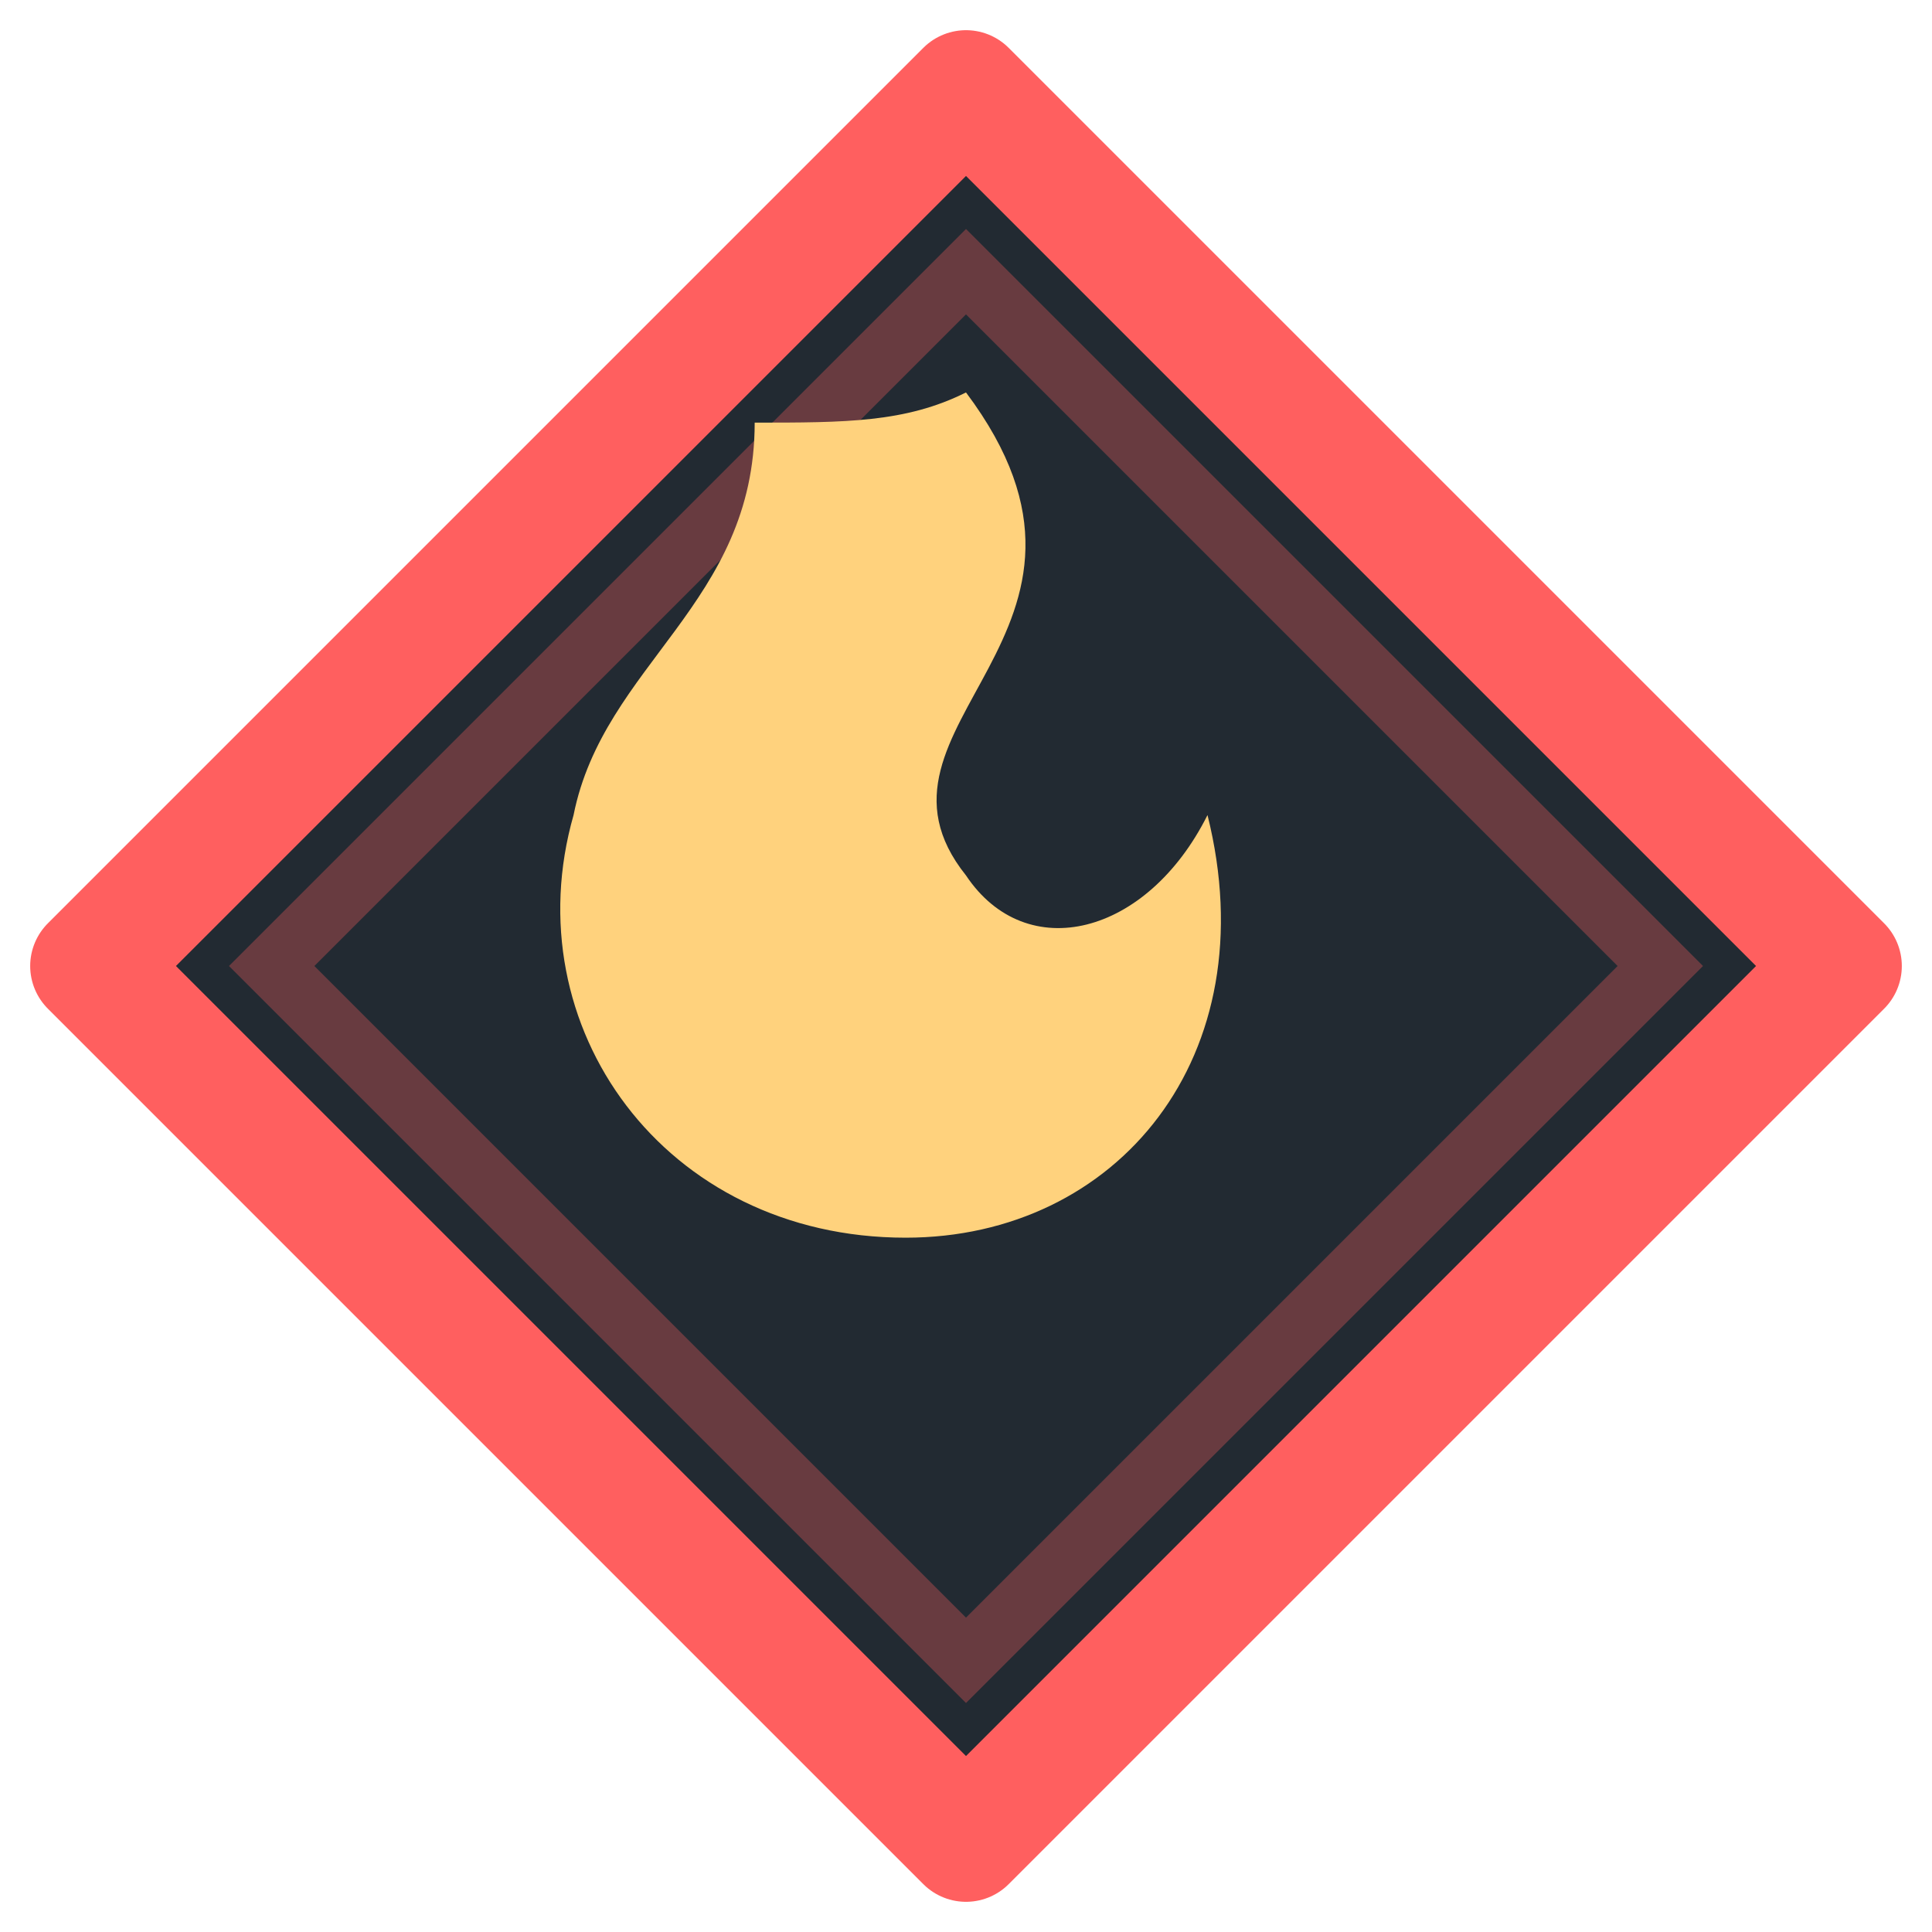
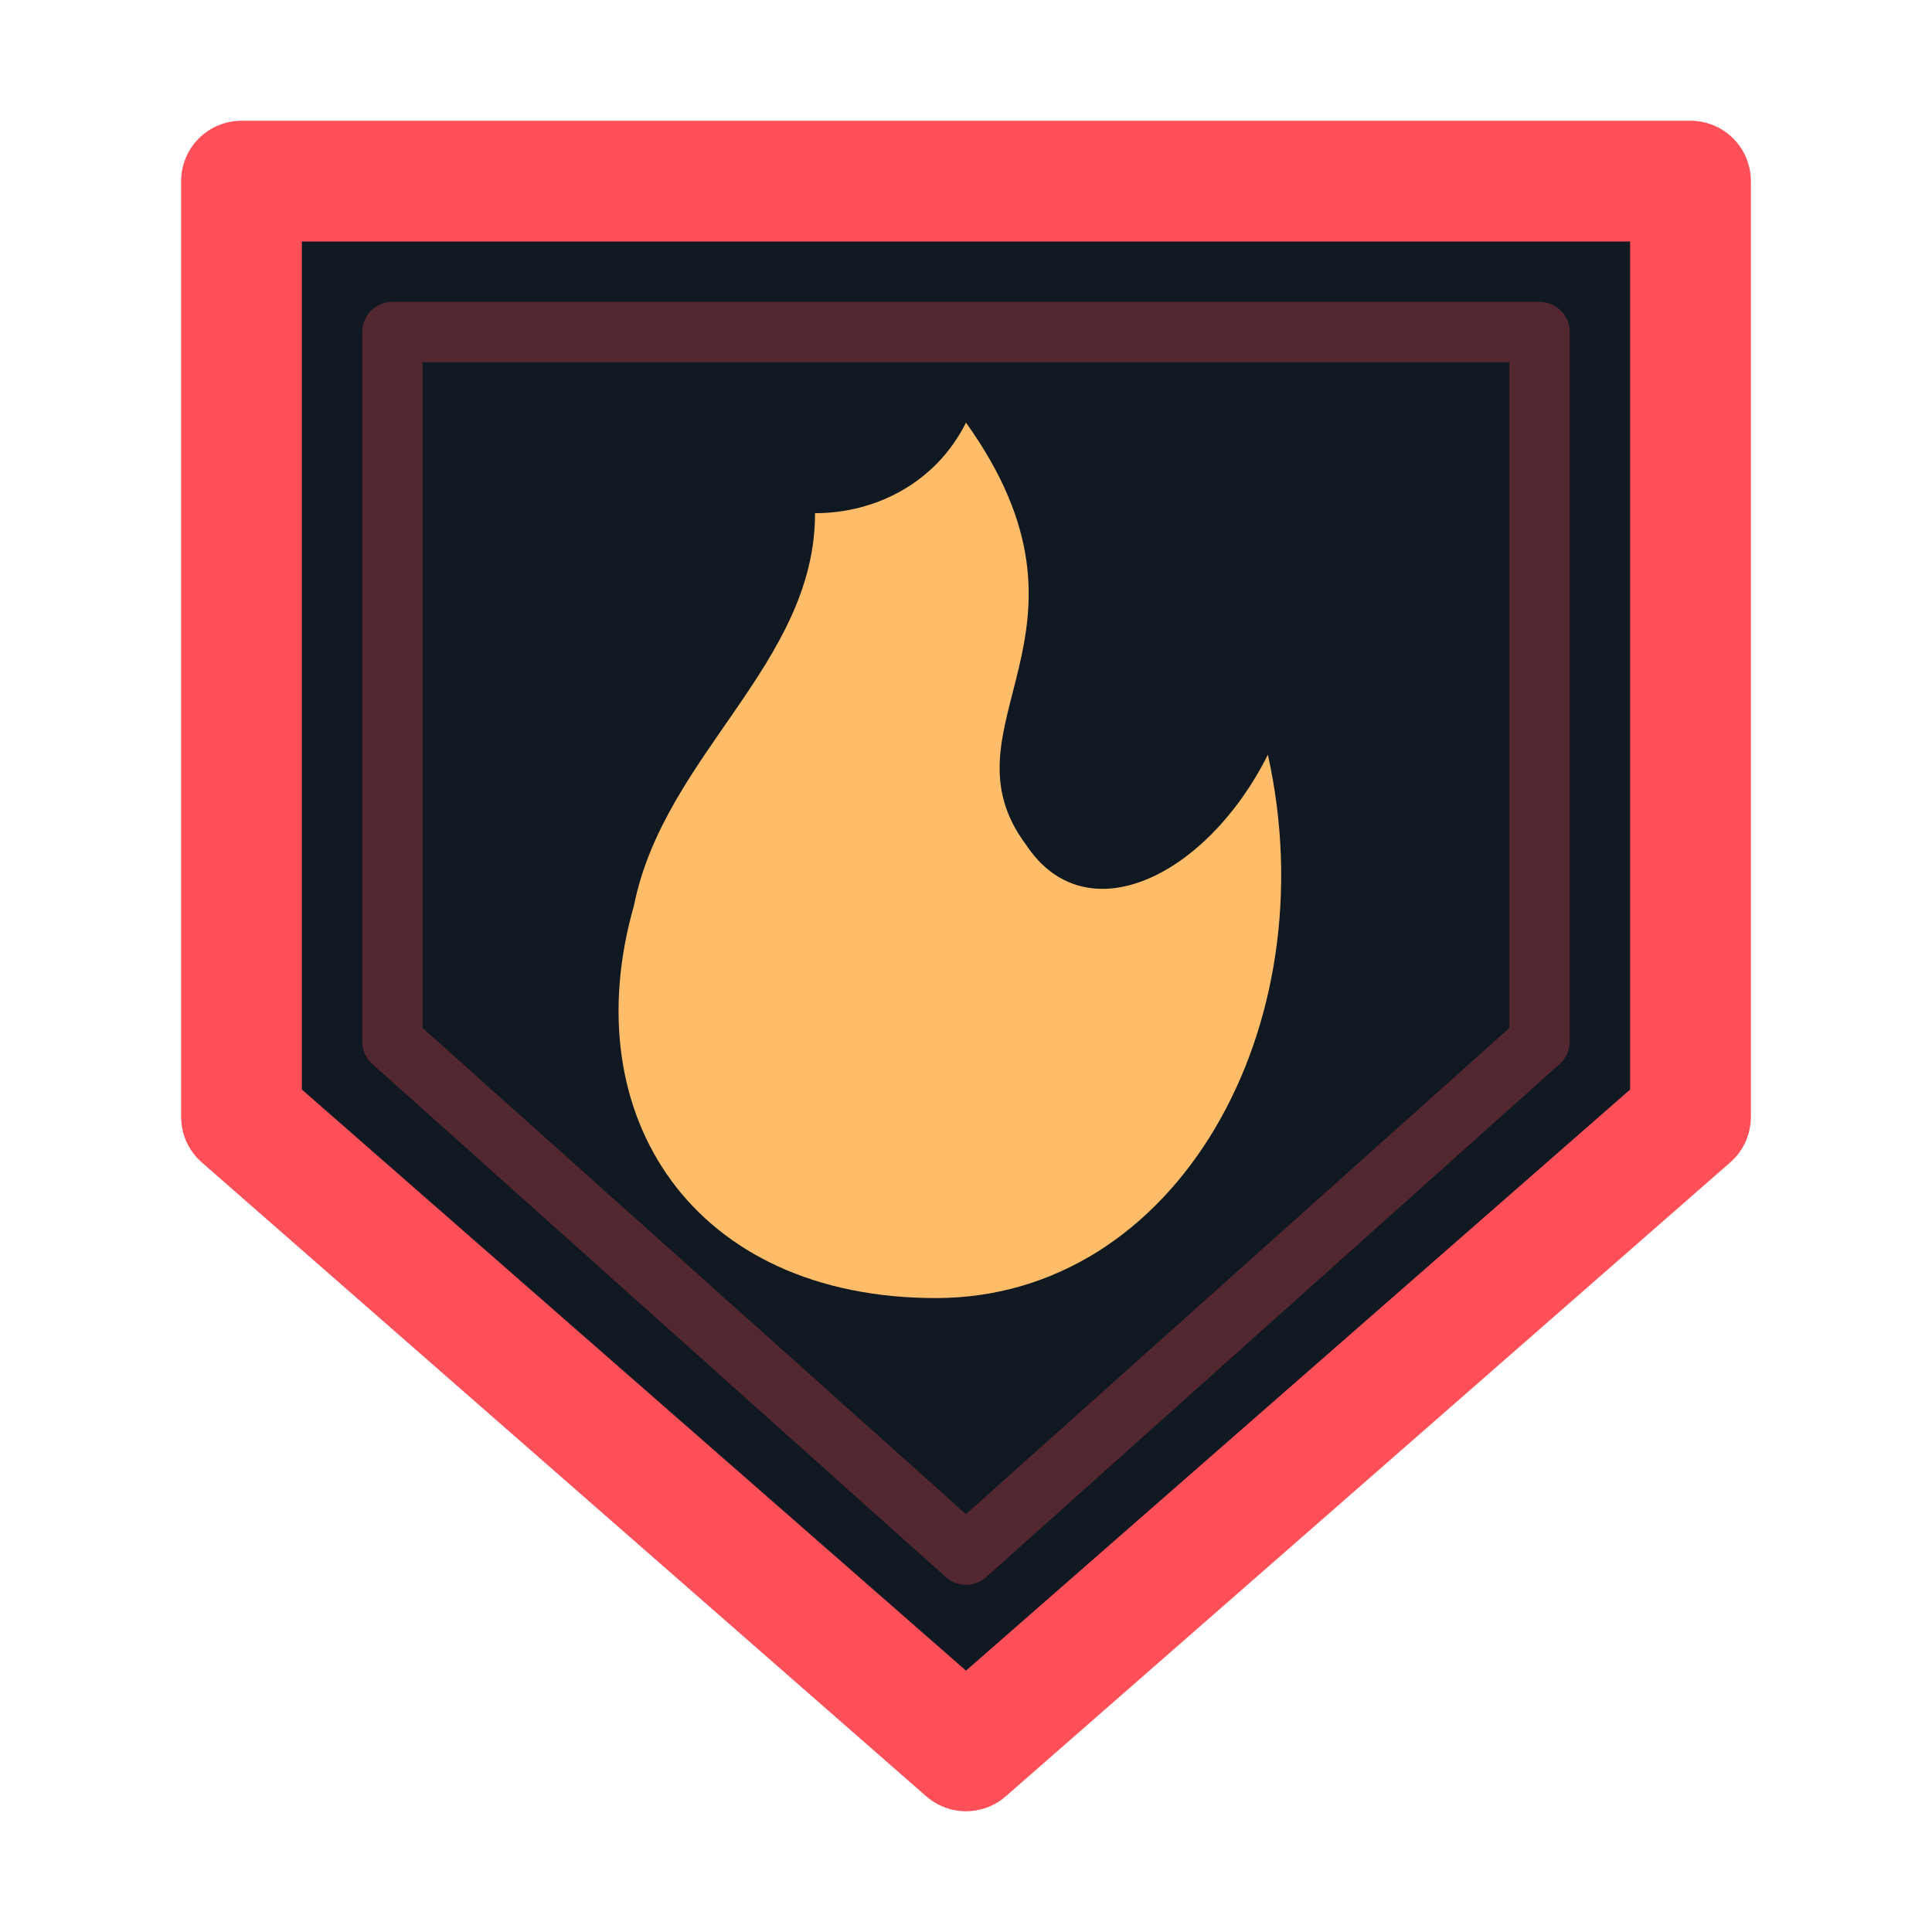
- <svg xmlns="http://www.w3.org/2000/svg" viewBox="0 0 64 64" width="64" height="64">
-   <path d="M32 3L61 32 32 61 3 32z" fill="#101821" fill-opacity=".92" stroke="#ff5f5f" stroke-width="4" stroke-linejoin="round" />
-   <path d="M32 9L55 32 32 55 9 32z" fill="none" stroke="#ff5f5f" stroke-opacity=".32" stroke-width="2" />
-   <path d="M32 13c6 8-4 11 0 16 2 3 6 2 8-2 2 8-3 14-10 14-8 0-13-7-11-14 1-5 6-7 6-13 3 0 5 0 7-1z" fill="#ffd27d" />
+ <svg xmlns="http://www.w3.org/2000/svg" viewBox="0 0 64 64">
+   <path d="M8 6H56V37L32 58L8 37Z" fill="#101821" stroke="#ff4f58" stroke-width="4" stroke-linejoin="round" />
+   <path d="M13 11H51V34.5L32 51.5L13 34.5Z" fill="none" stroke="#ff4f58" stroke-opacity=".28" stroke-width="2" stroke-linejoin="round" />
+   <path d="M32 14C37 21 31 24 34 28C36 31 40 29 42 25C44 34 39 43 31 43C23 43 19 37 21 30C22 25 27 22 27 17C29 17 31 16 32 14Z" fill="#ffbd69" />
</svg>
